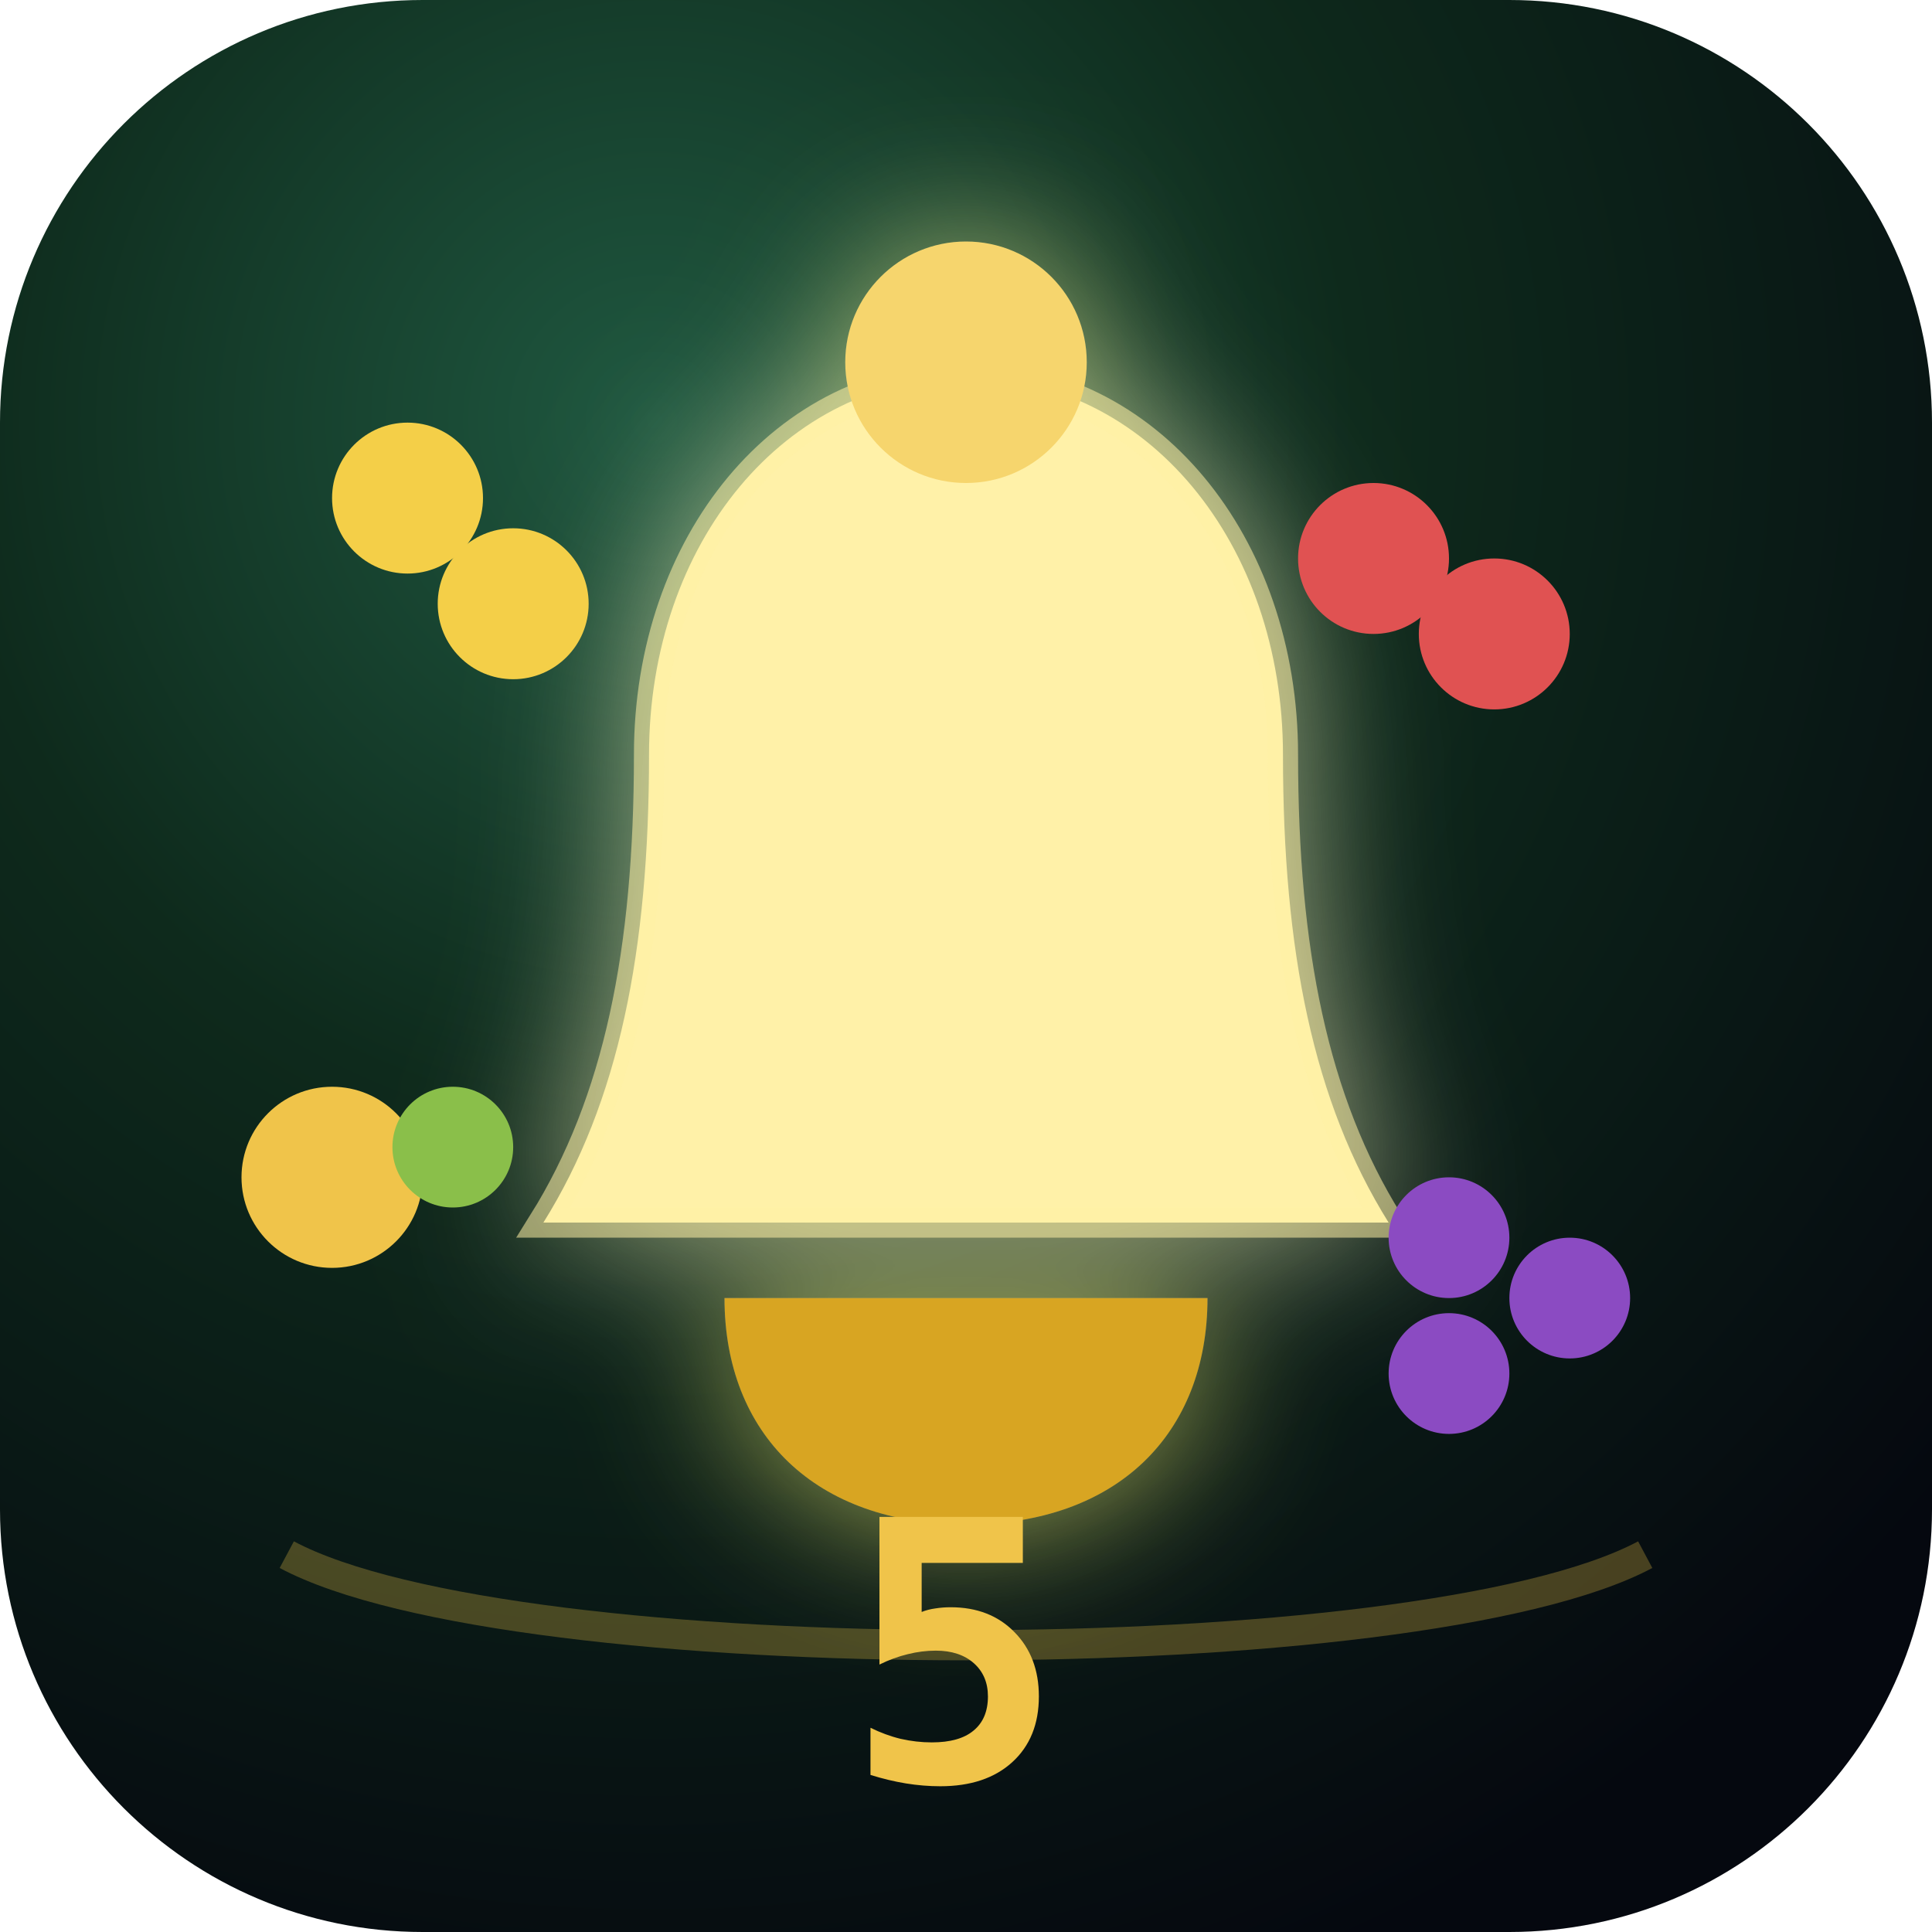
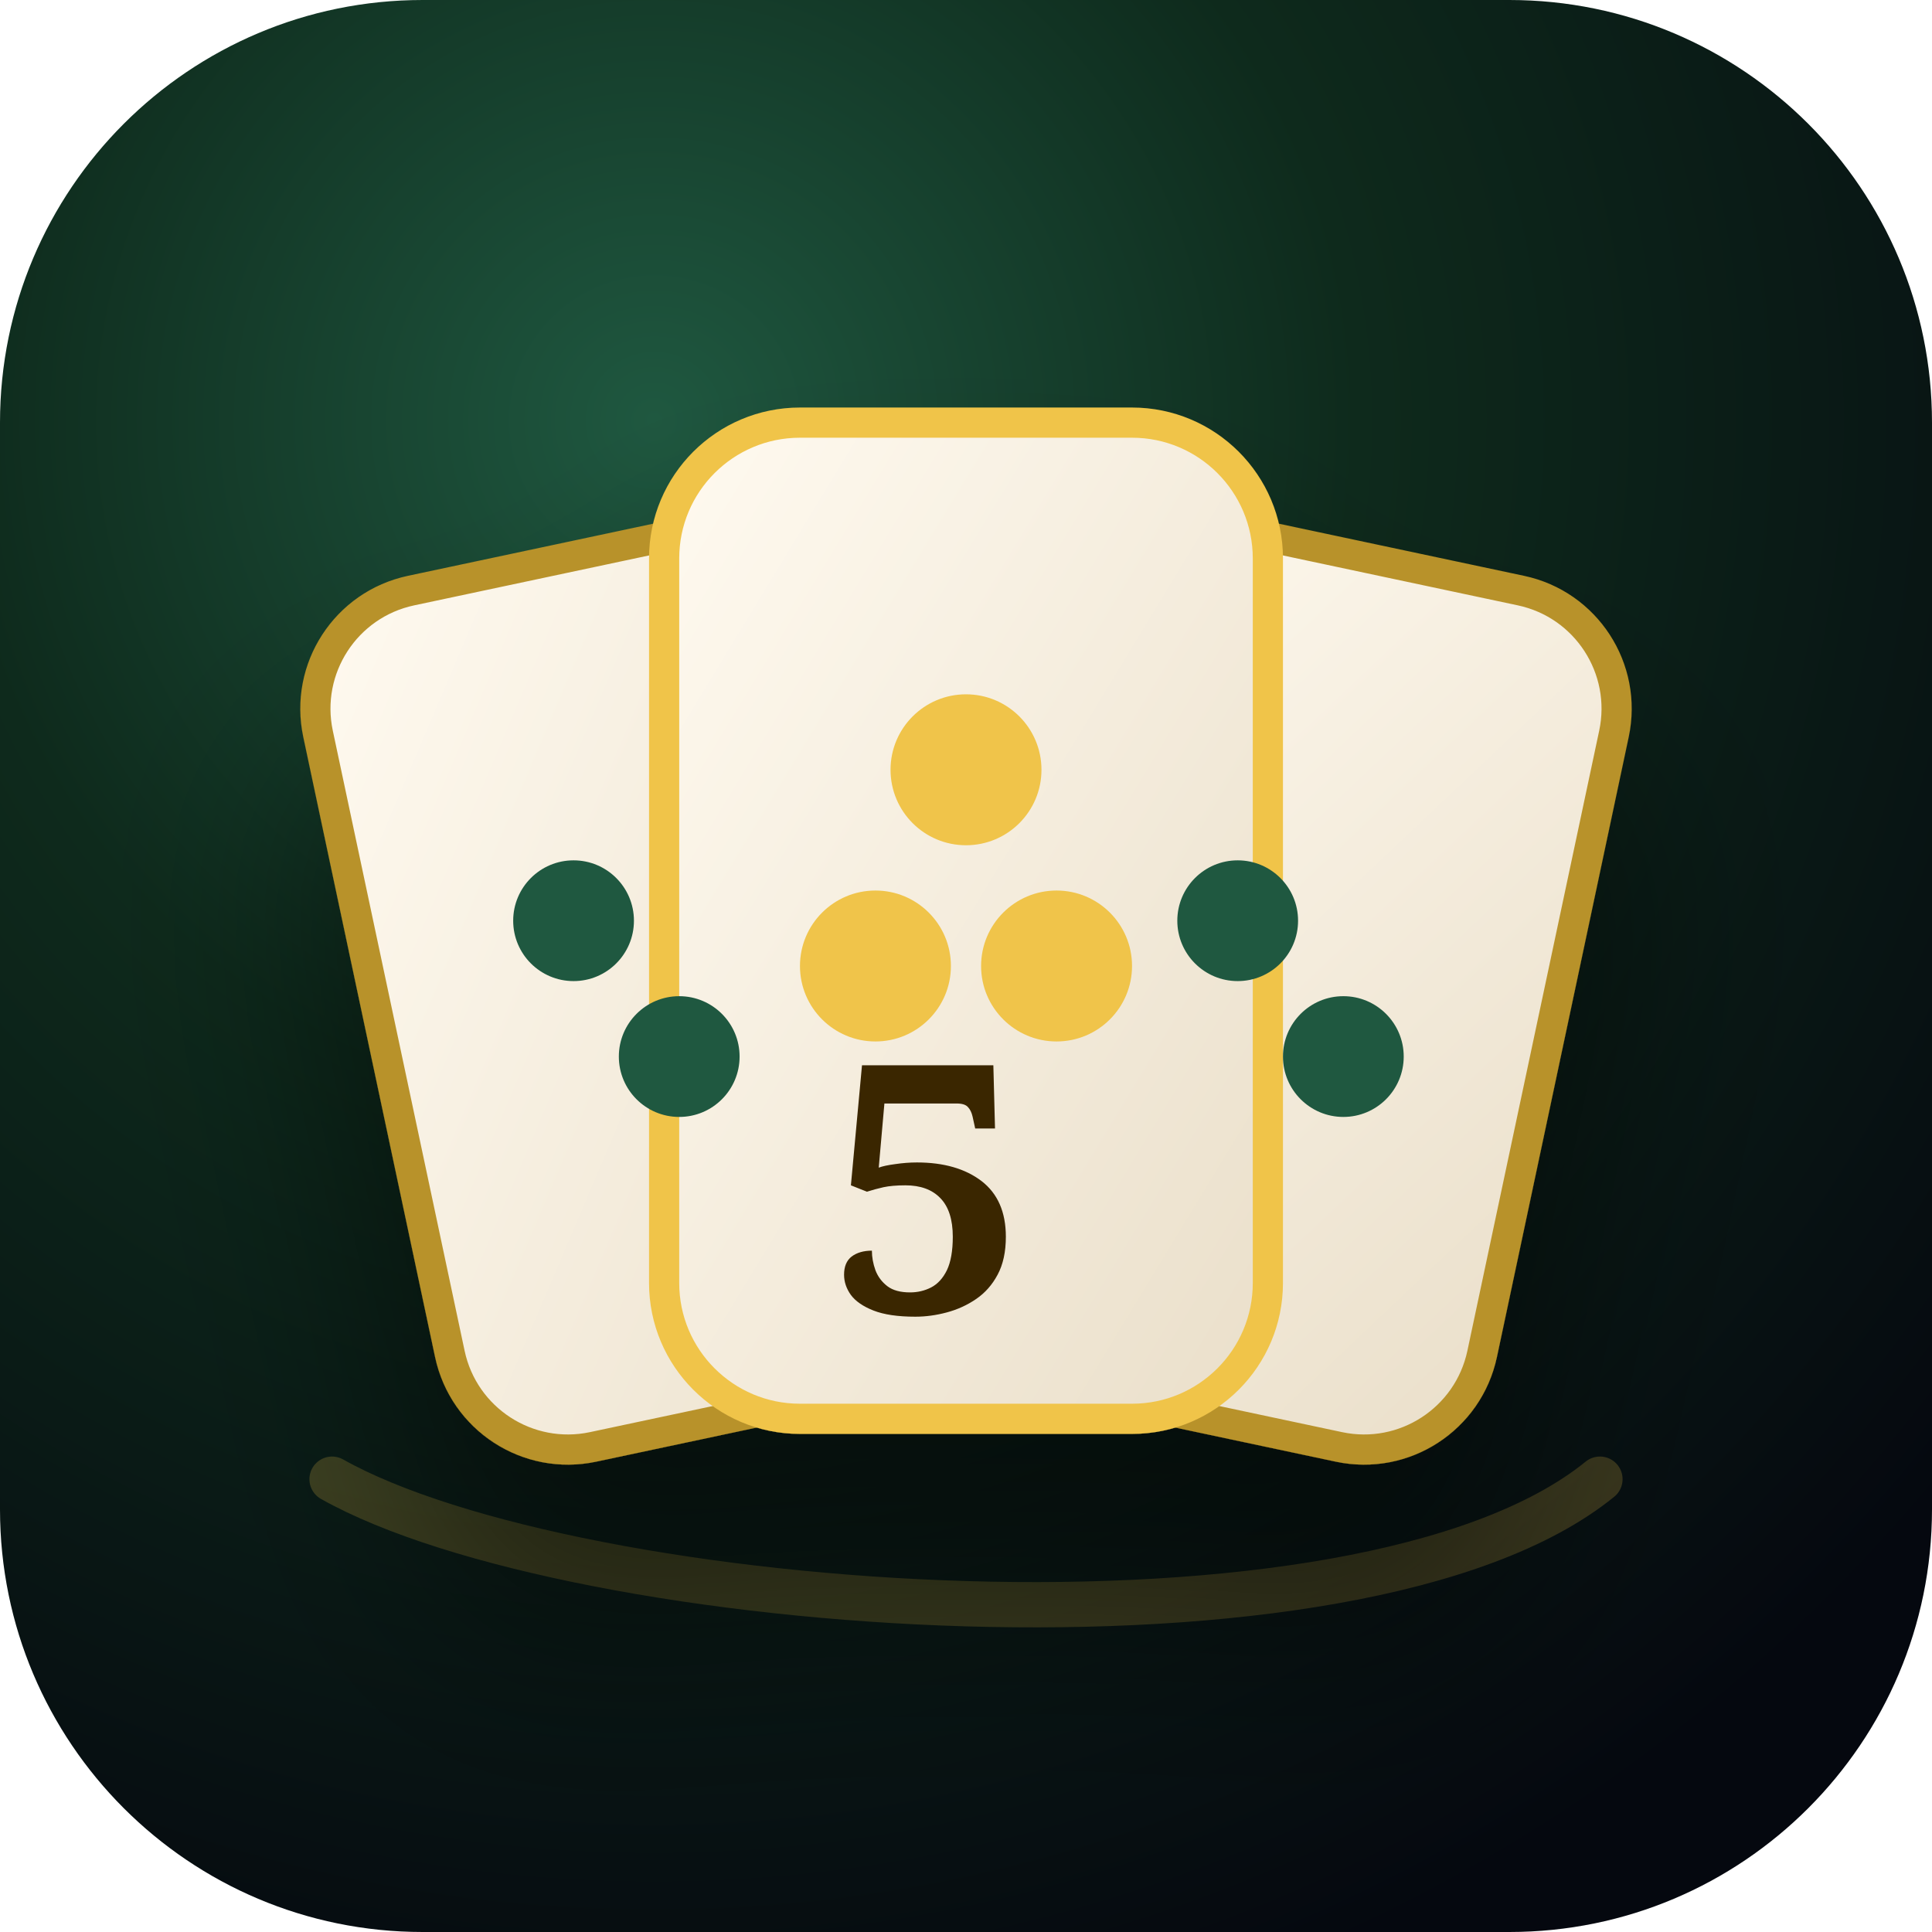
<svg xmlns="http://www.w3.org/2000/svg" viewBox="0 0 128 128" role="img" aria-labelledby="title desc">
  <defs>
    <radialGradient id="bg" cx="34%" cy="22%" r="86%">
      <stop offset="0" stop-color="#1f5840" />
      <stop offset="0.42" stop-color="#0e2a1c" />
      <stop offset="1" stop-color="#05080f" />
    </radialGradient>
-     <linearGradient id="bell" x1="28" x2="98" y1="26" y2="104">
-       <stop offset="0" stop-color="#fff1a8" />
-       <stop offset="0.35" stop-color="#f0c44a" />
+     <linearGradient id="card" x1="0" x2="1" y1="0" y2="1">
+       <stop offset="0" stop-color="#fffaf0" />
+       <stop offset="1" stop-color="#eadfca" />
+     </linearGradient>
+     <linearGradient id="gold" x1="24" x2="104" y1="24" y2="106">
+       <stop offset="0" stop-color="#fff0a3" />
+       <stop offset=".48" stop-color="#f0c44a" />
      <stop offset="1" stop-color="#9b7311" />
    </linearGradient>
-     <filter id="glow" x="-35%" y="-35%" width="170%" height="170%">
-       <feGaussianBlur stdDeviation="5" result="blur" />
-       <feColorMatrix in="blur" type="matrix" values="1 0 0 0 0.96 0 1 0 0 0.72 0 0 1 0 0.18 0 0 0 0.65 0" />
-       <feMerge>
-         <feMergeNode />
-         <feMergeNode in="SourceGraphic" />
-       </feMerge>
+     <filter id="shadow" x="-30%" y="-30%" width="160%" height="160%">
+       <feDropShadow dx="0" dy="12" stdDeviation="7" flood-color="#020409" flood-opacity=".48" />
    </filter>
  </defs>
  <rect width="128" height="128" rx="28" fill="url(#bg)" />
-   <path d="M19 103c15 8 75 8 90 0" fill="none" stroke="#f0c44a" stroke-opacity=".28" stroke-width="2" />
-   <g filter="url(#glow)">
-     <path d="M36 81h56c-5-8-7-18-7-31 0-14-9-25-21-25S43 36 43 50c0 13-2 23-7 31Z" fill="url(#bell)" stroke="#fff0a3" stroke-opacity=".55" stroke-width="2" />
-     <path d="M48 86h32c0 9-6 15-16 15s-16-6-16-15Z" fill="#d8a523" />
-     <circle cx="64" cy="24" r="8" fill="#f6d56d" />
+   <path d="M22 98c16 9 68 13 84 0" fill="none" stroke="#f0c44a" stroke-opacity=".22" stroke-width="3" stroke-linecap="round" />
+   <g filter="url(#shadow)">
+     <rect x="25" y="36" width="40" height="58" rx="8" fill="url(#card)" stroke="#b8922c" stroke-width="2" transform="rotate(-12 45 65)" />
+     <rect x="63" y="36" width="40" height="58" rx="8" fill="url(#card)" stroke="#b8922c" stroke-width="2" transform="rotate(12 83 65)" />
+     <rect x="44" y="28" width="40" height="66" rx="9" fill="url(#card)" stroke="#f0c44a" stroke-width="2" />
  </g>
-   <g>
-     <circle cx="27" cy="33" r="5" fill="#f4cf48" />
-     <circle cx="34" cy="40" r="5" fill="#f4cf48" />
-     <circle cx="91" cy="37" r="5" fill="#e05252" />
-     <circle cx="99" cy="42" r="5" fill="#e05252" />
-     <circle cx="22" cy="78" r="6" fill="#f0c44a" />
-     <circle cx="30" cy="76" r="4" fill="#8abf4a" />
-     <circle cx="96" cy="82" r="4" fill="#8b4bc2" />
-     <circle cx="104" cy="86" r="4" fill="#8b4bc2" />
-     <circle cx="96" cy="91" r="4" fill="#8b4bc2" />
-     <text x="56" y="118" fill="#f0c44a" font-family="ui-monospace, SFMono-Regular, Menlo, monospace" font-size="24" font-weight="800">5</text>
+   <g fill="#1f5840">
+     <circle cx="38" cy="61" r="4" />
+     <circle cx="45" cy="70" r="4" />
+     <circle cx="82" cy="61" r="4" />
+     <circle cx="89" cy="70" r="4" />
+   </g>
+   <g fill="#f0c44a">
+     <circle cx="64" cy="51" r="5" />
+     <circle cx="58" cy="64" r="5" />
+     <circle cx="70" cy="64" r="5" />
+     <text x="55" y="87" fill="#3a2600" font-family="Georgia, serif" font-size="23" font-weight="800">5</text>
  </g>
</svg>
